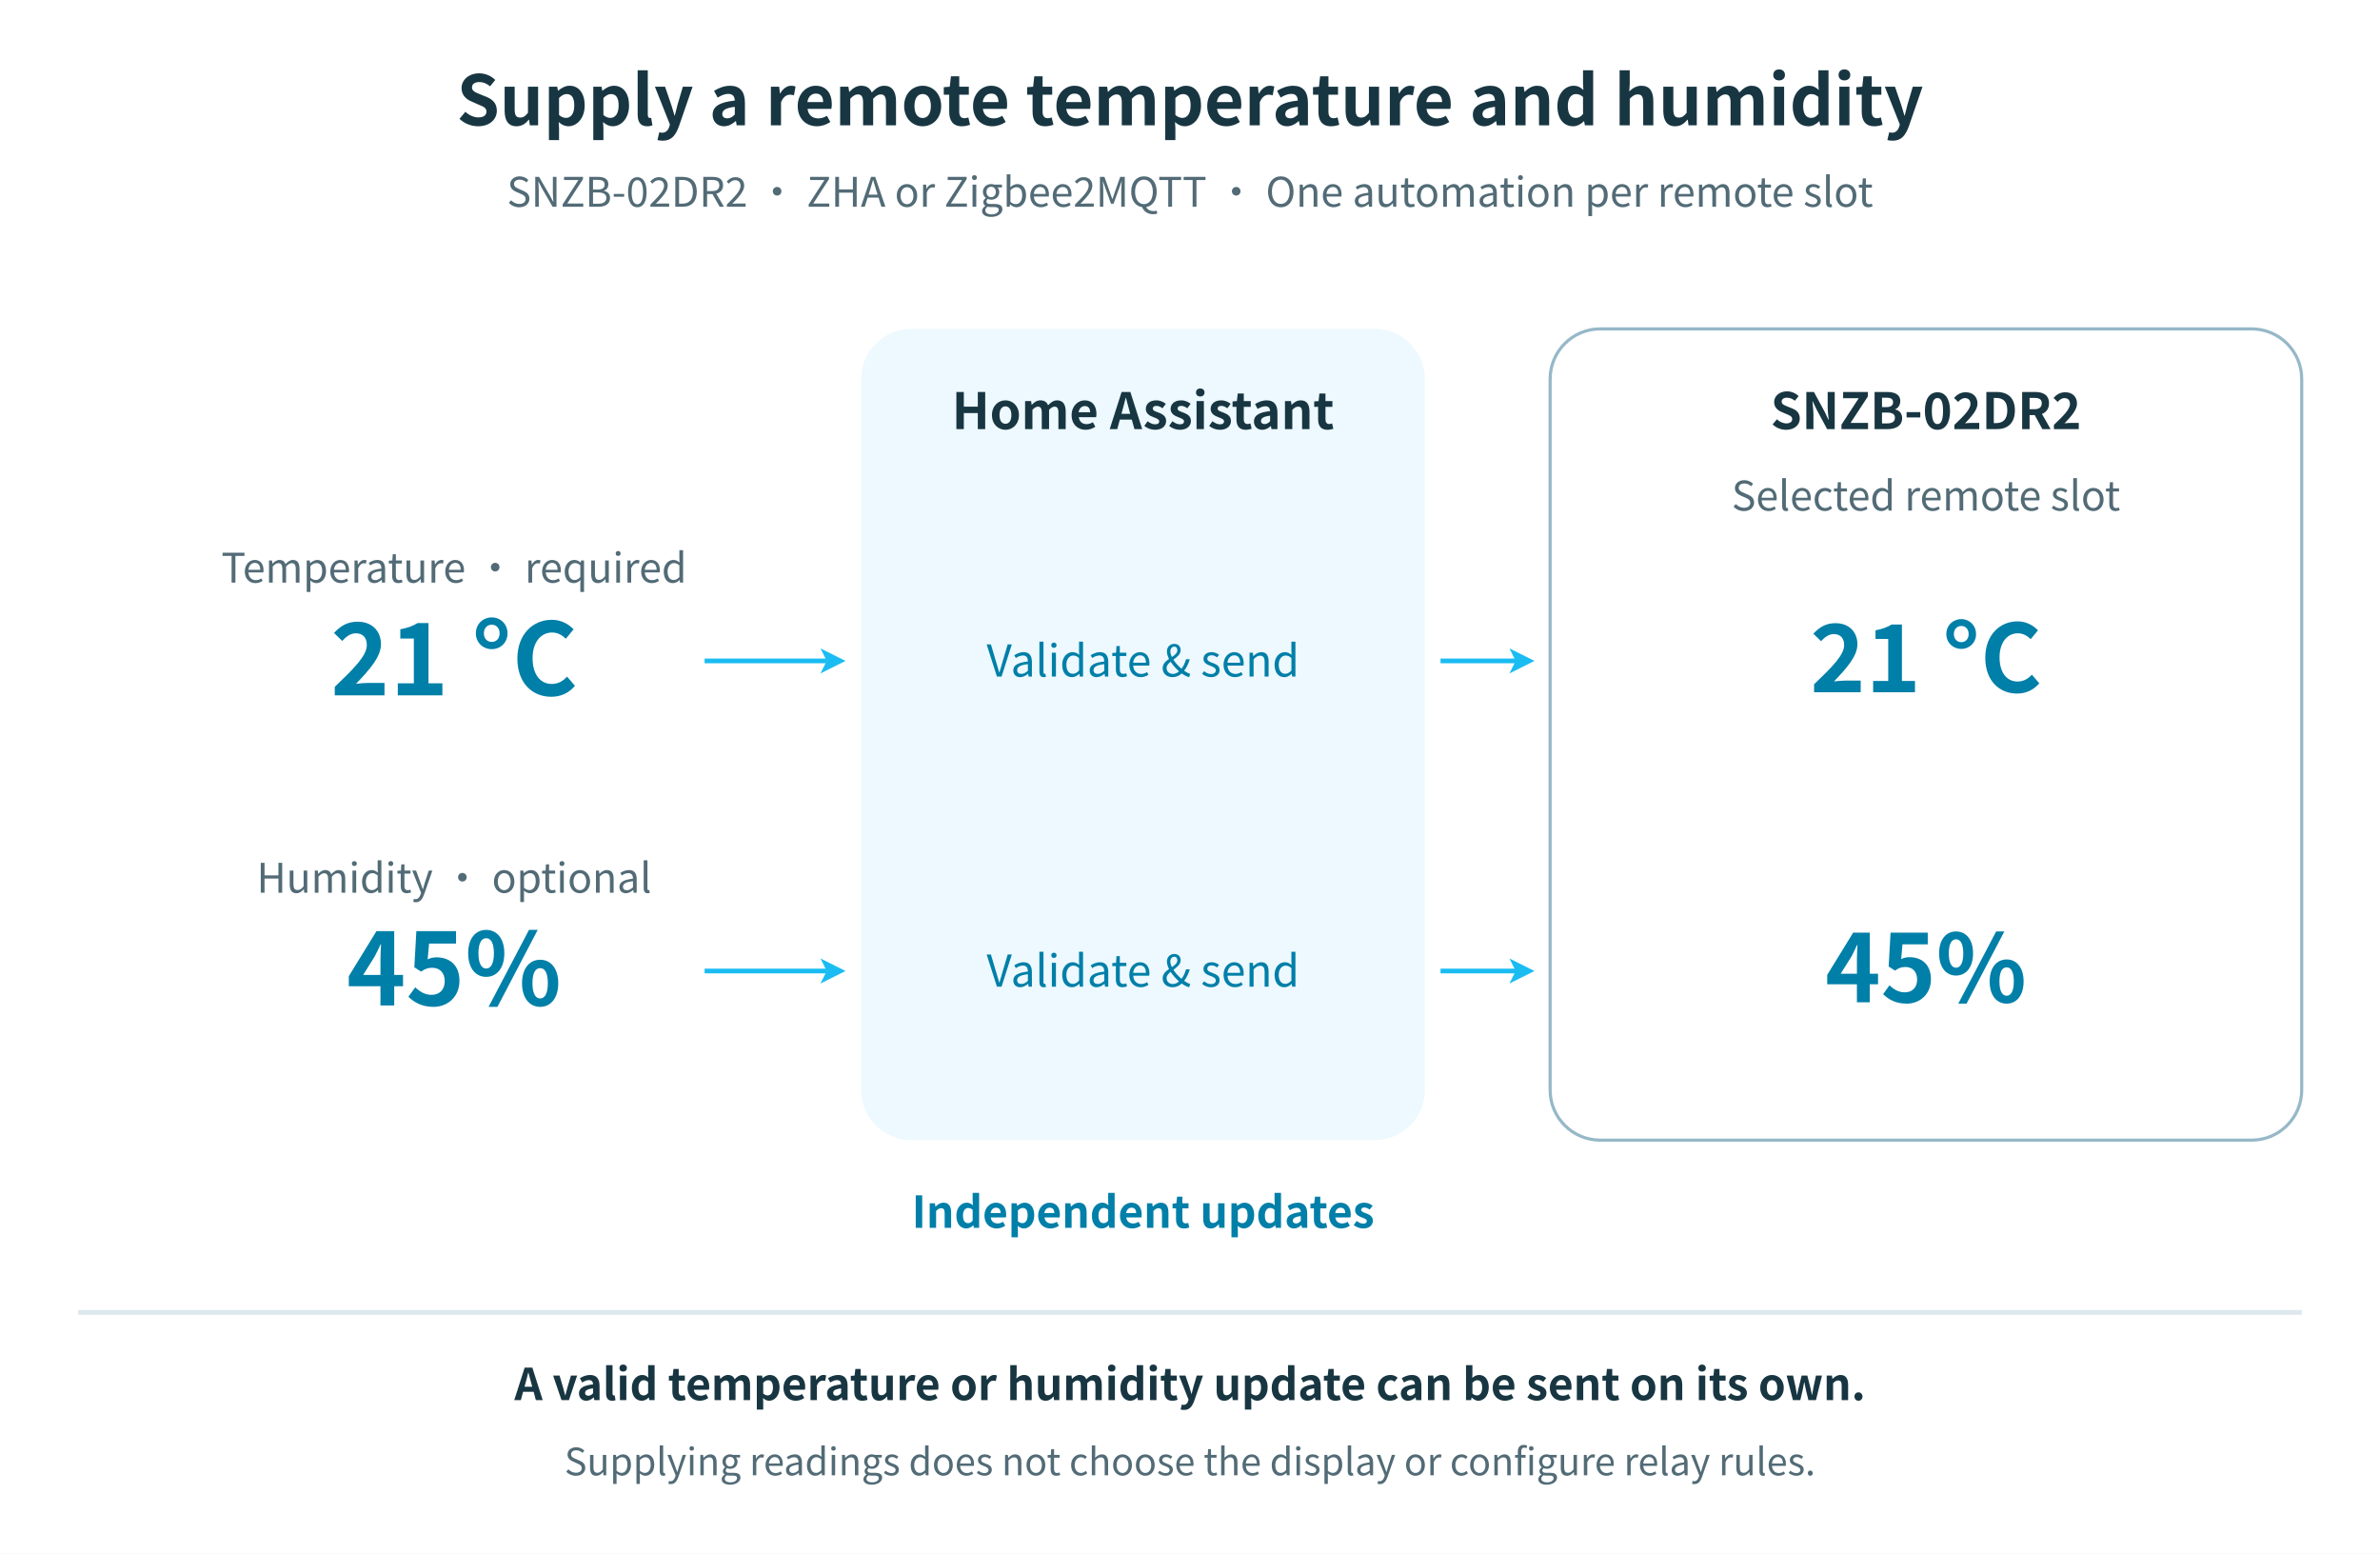
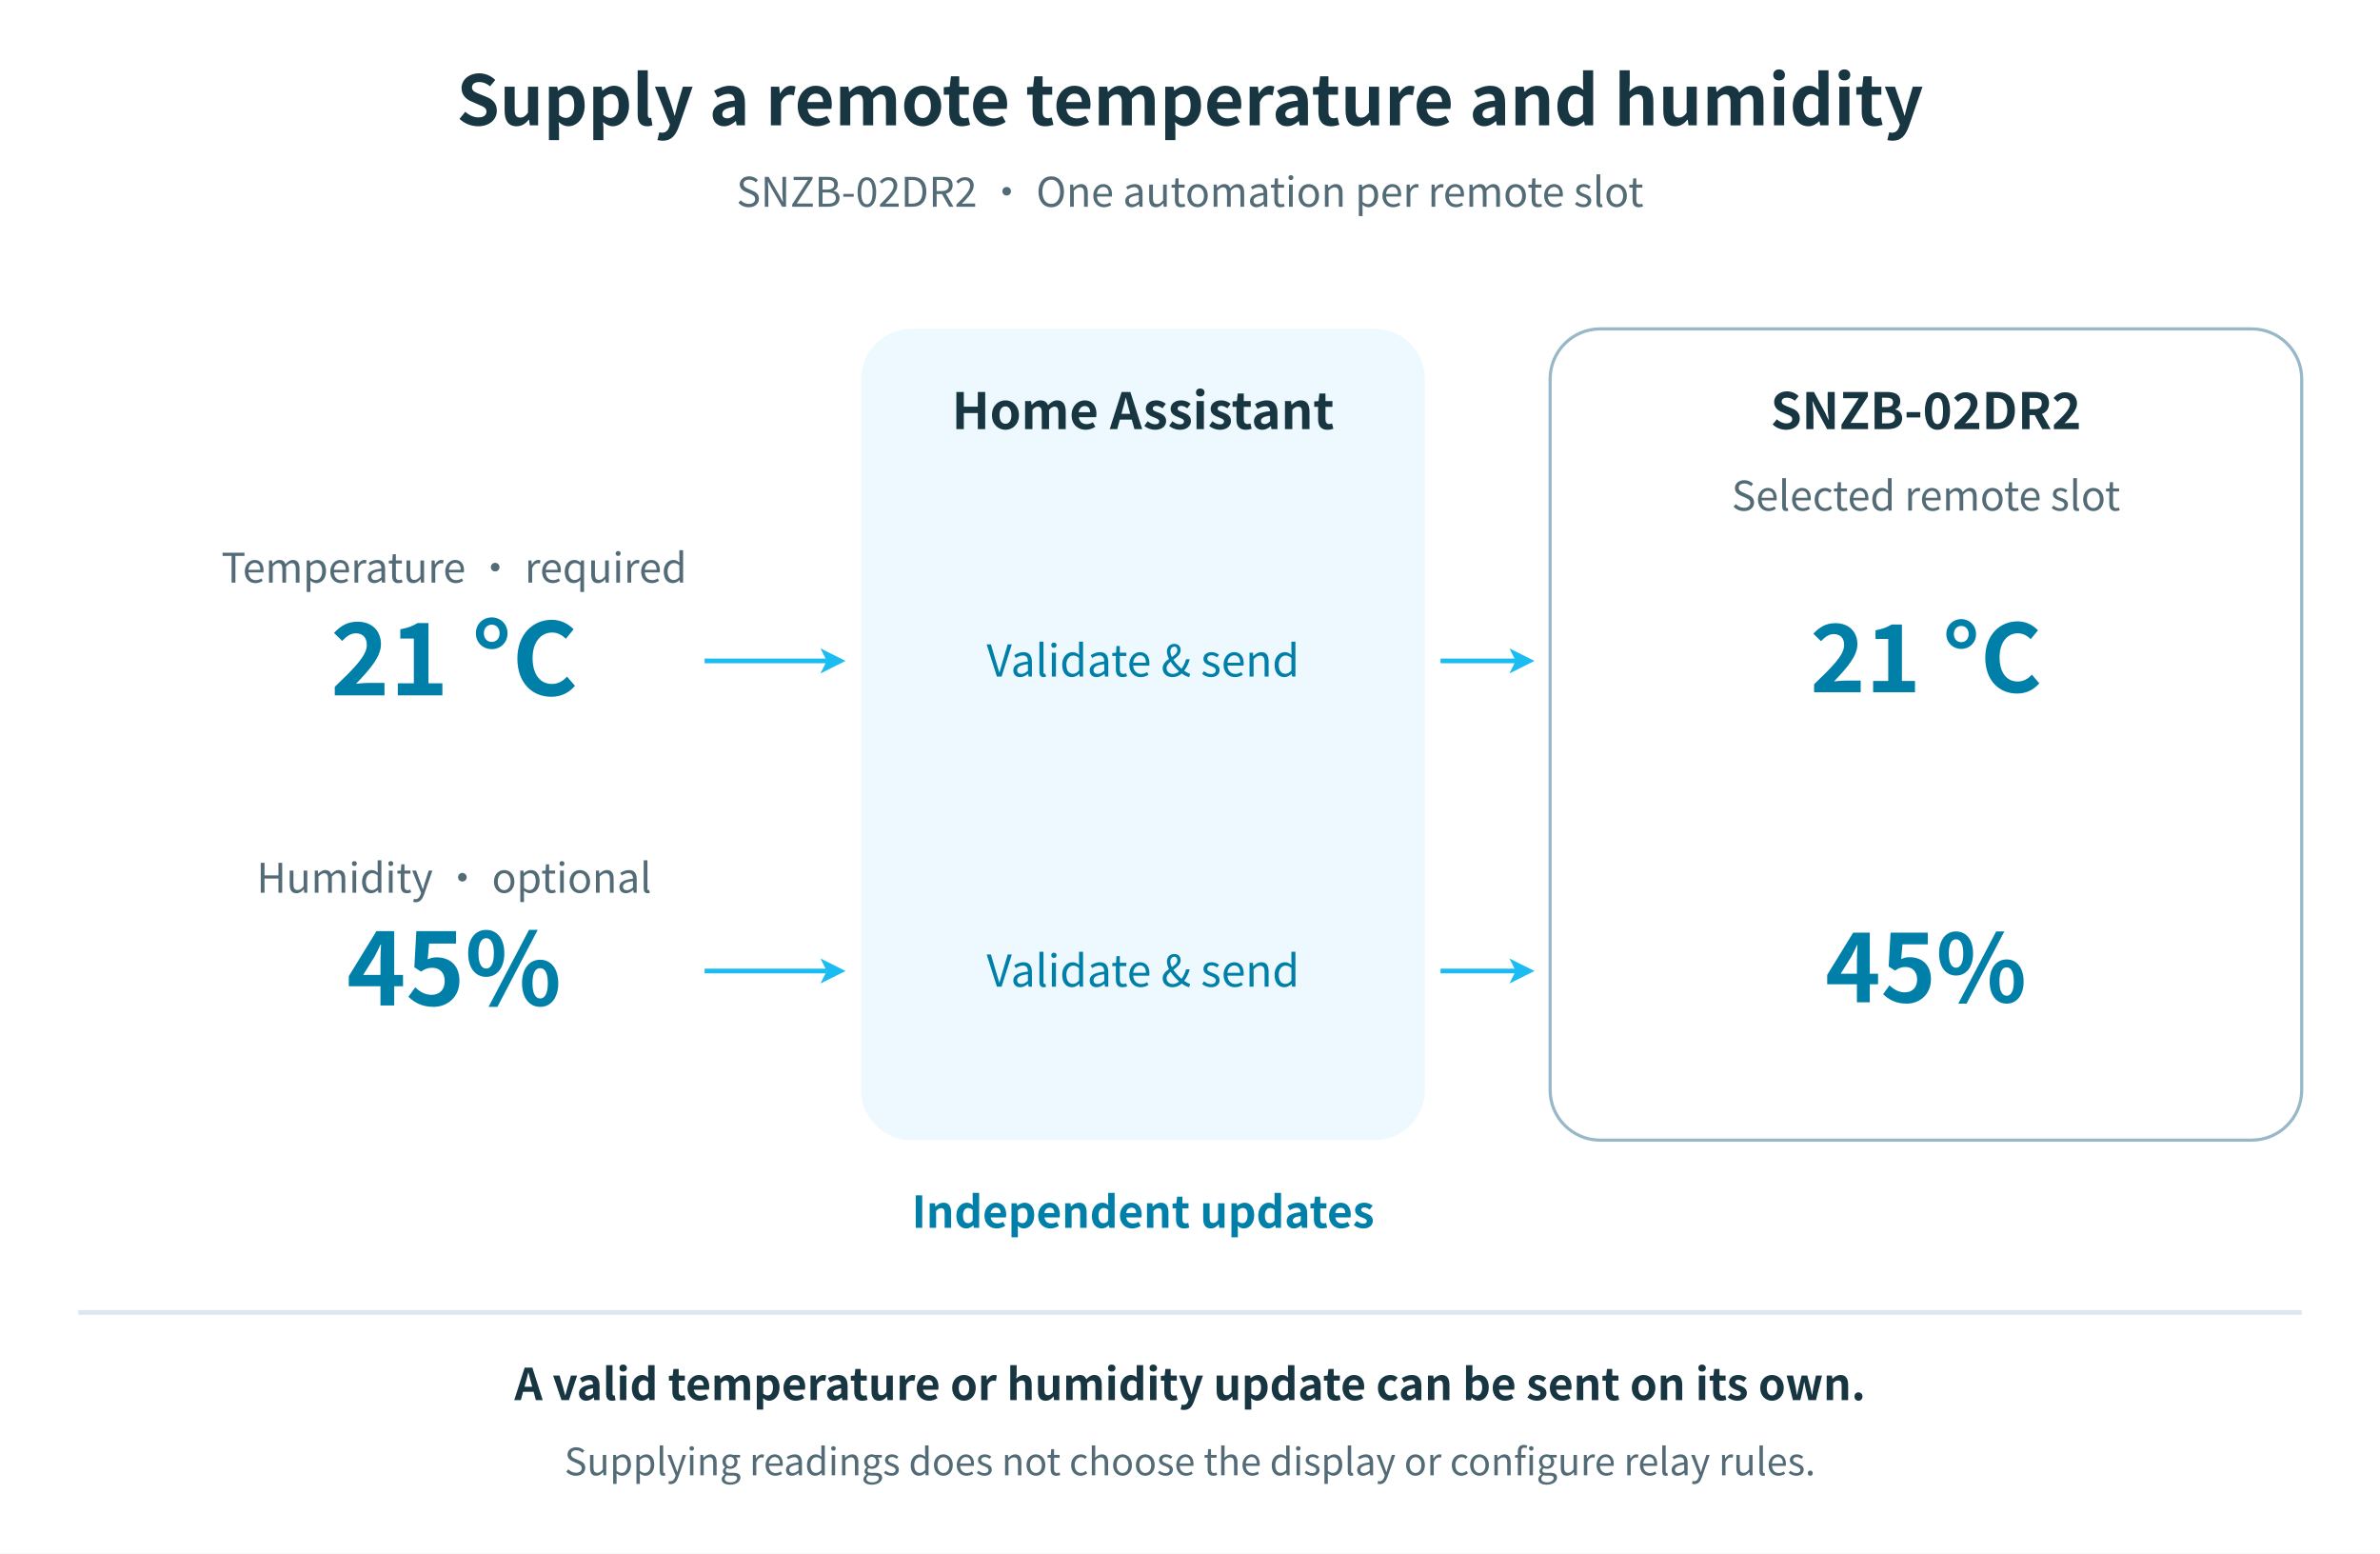
<svg xmlns="http://www.w3.org/2000/svg" width="760" viewBox="0 0 760 496" role="img" aria-labelledby="title desc">
  <style>text { font-family: 'Segoe UI', 'PingFang SC', 'Microsoft YaHei', 'Noto Sans CJK SC', system-ui, sans-serif; }</style>
  <defs>
    <marker id="arrow" markerWidth="8" markerHeight="8" refX="2" refY="4" orient="auto" markerUnits="userSpaceOnUse">
      <path d="M0 0 L8 4 L0 8 L2 4 Z" fill="#1abcf2" />
    </marker>
  </defs>
  <rect width="760" height="496" fill="white" />
  <text x="380" y="40" font-size="22" fill="#183642" font-weight="600" text-anchor="middle">Supply a remote temperature and humidity</text>
-   <text x="380" y="66" font-size="13" fill="#526b76" font-weight="400" text-anchor="middle">SNZB-02DR2 · ZHA or Zigbee2MQTT · One automation per remote slot</text>
+   <text x="380" y="66" font-size="13" fill="#526b76" font-weight="400" text-anchor="middle">SNZB-02DR2 · One automation per remote slot</text>
  <rect x="275" y="105" width="180" height="259" rx="16" fill="#edf9fe" stroke="none" />
  <rect x="495" y="105" width="240" height="259" rx="16" fill="white" stroke="#96b8c8" />
  <text x="365" y="137" font-size="16" fill="#183642" font-weight="600" text-anchor="middle">Home Assistant</text>
  <text x="615" y="137" font-size="16" fill="#183642" font-weight="600" text-anchor="middle">SNZB-02DR2</text>
  <text x="615" y="163" font-size="13" fill="#526b76" font-weight="400" text-anchor="middle">Selected remote slot</text>
  <text x="145" y="186" font-size="13" fill="#526b76" font-weight="400" text-anchor="middle">Temperature · required</text>
  <text x="145" y="222" font-size="32" fill="#007fa8" font-weight="600" text-anchor="middle">21 °C</text>
  <path d="M225 211 L264 211" fill="none" stroke="#1abcf2" stroke-width="1.5" marker-end="url(#arrow)" />
  <text x="365" y="216" font-size="14" fill="#007fa8" font-weight="400" text-anchor="middle">Validate &amp; send</text>
  <path d="M460 211 L484 211" fill="none" stroke="#1abcf2" stroke-width="1.5" marker-end="url(#arrow)" />
  <text x="615" y="221" font-size="30" fill="#007fa8" font-weight="600" text-anchor="middle">21 °C</text>
  <text x="145" y="285" font-size="13" fill="#526b76" font-weight="400" text-anchor="middle">Humidity · optional</text>
  <text x="145" y="321" font-size="32" fill="#007fa8" font-weight="600" text-anchor="middle">45%</text>
  <path d="M225 310 L264 310" fill="none" stroke="#1abcf2" stroke-width="1.5" marker-end="url(#arrow)" />
  <text x="365" y="315" font-size="14" fill="#007fa8" font-weight="400" text-anchor="middle">Validate &amp; send</text>
  <path d="M460 310 L484 310" fill="none" stroke="#1abcf2" stroke-width="1.5" marker-end="url(#arrow)" />
  <text x="615" y="320" font-size="30" fill="#007fa8" font-weight="600" text-anchor="middle">45%</text>
  <text x="365" y="392" font-size="14" fill="#007fa8" font-weight="600" text-anchor="middle">Independent updates</text>
  <path d="M25 419 L735 419" fill="none" stroke="#dce8ee" stroke-width="1.5" />
  <text x="380" y="447" font-size="14" fill="#183642" font-weight="600" text-anchor="middle">A valid temperature or humidity update can be sent on its own.</text>
  <text x="380" y="471" font-size="12" fill="#526b76" font-weight="400" text-anchor="middle">Supplying readings does not choose the display or configure relay rules.</text>
</svg>
